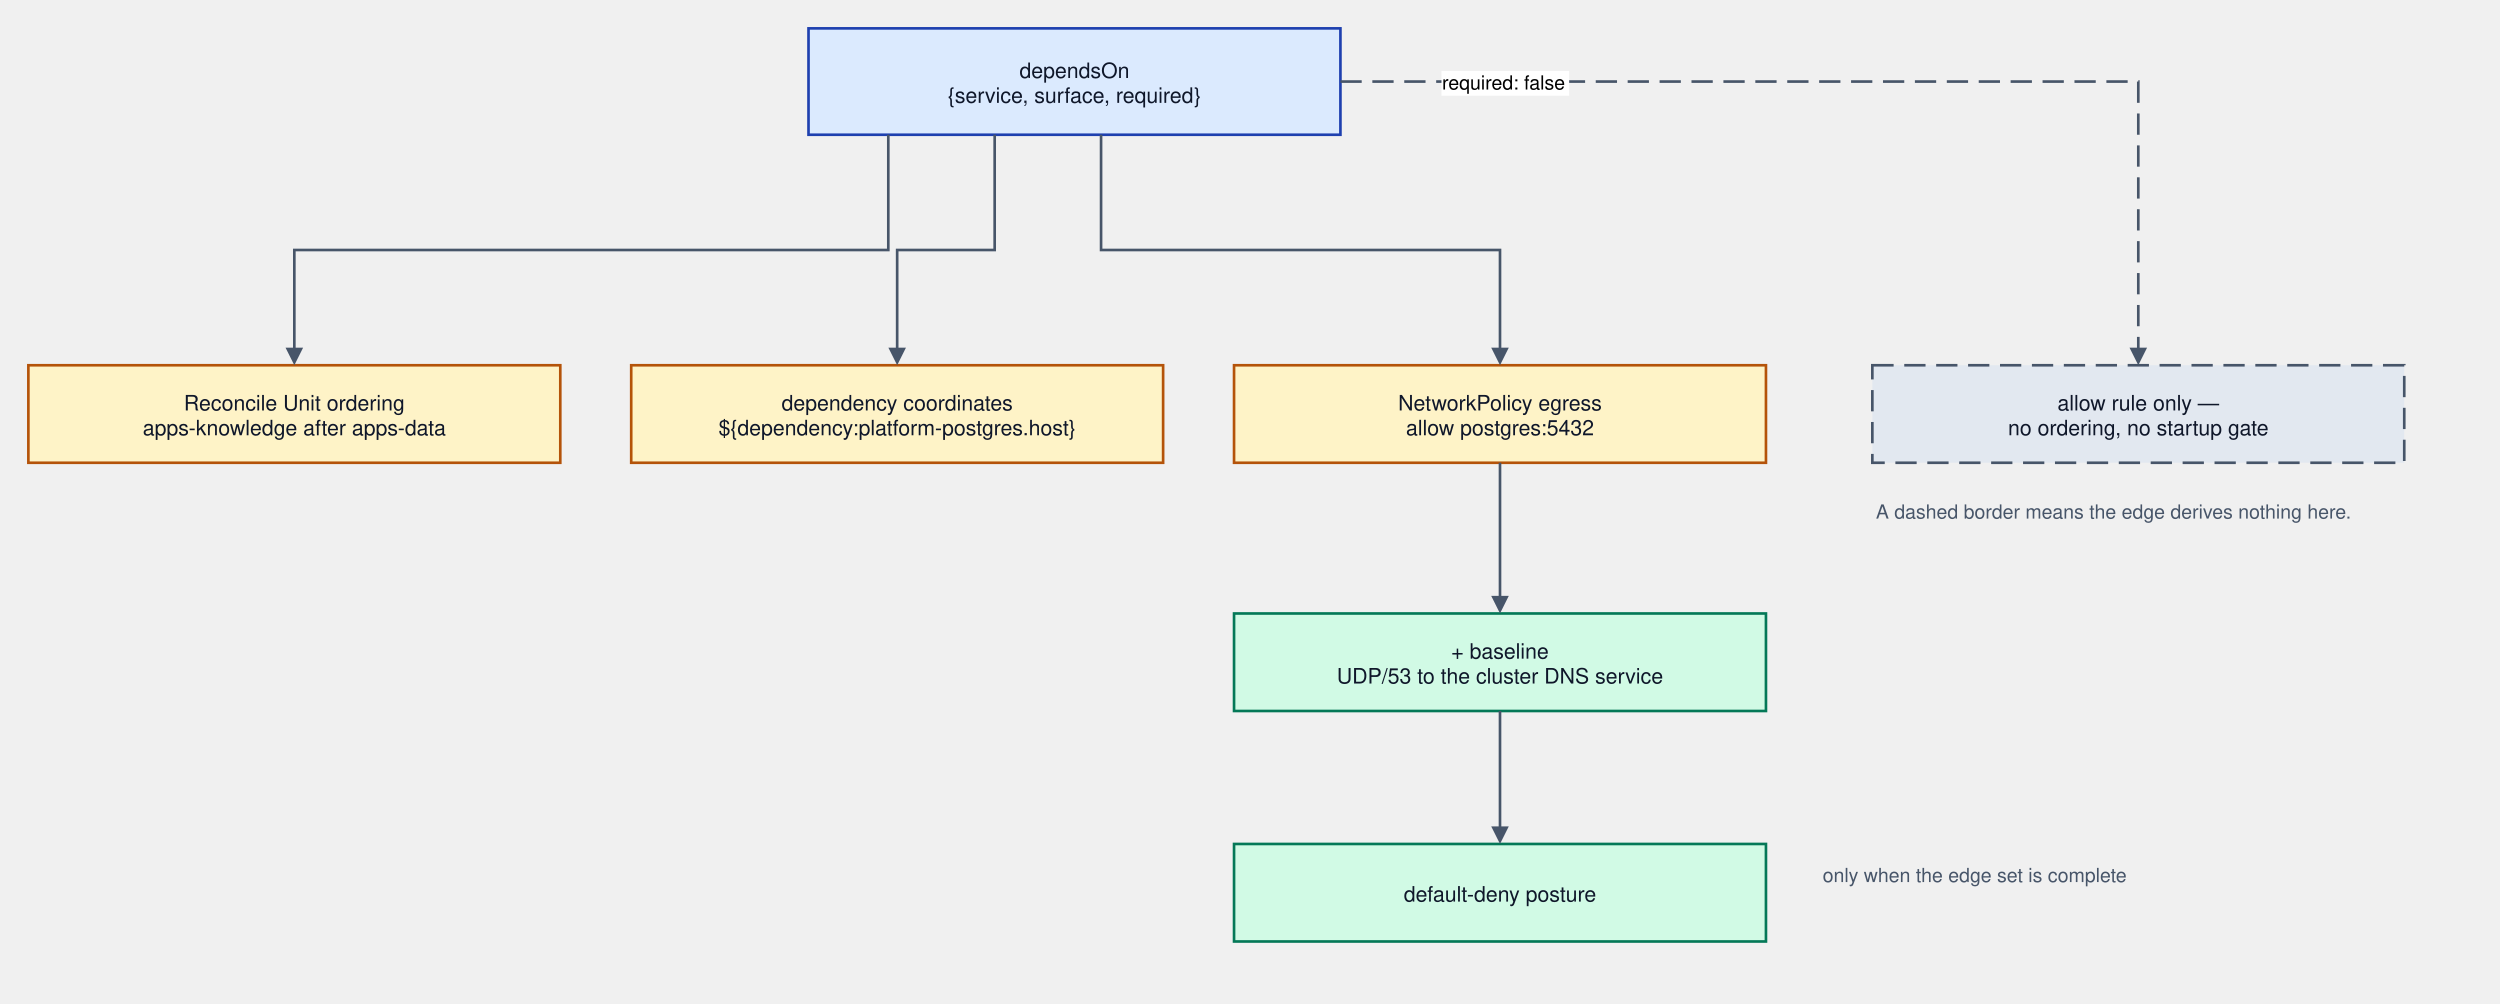
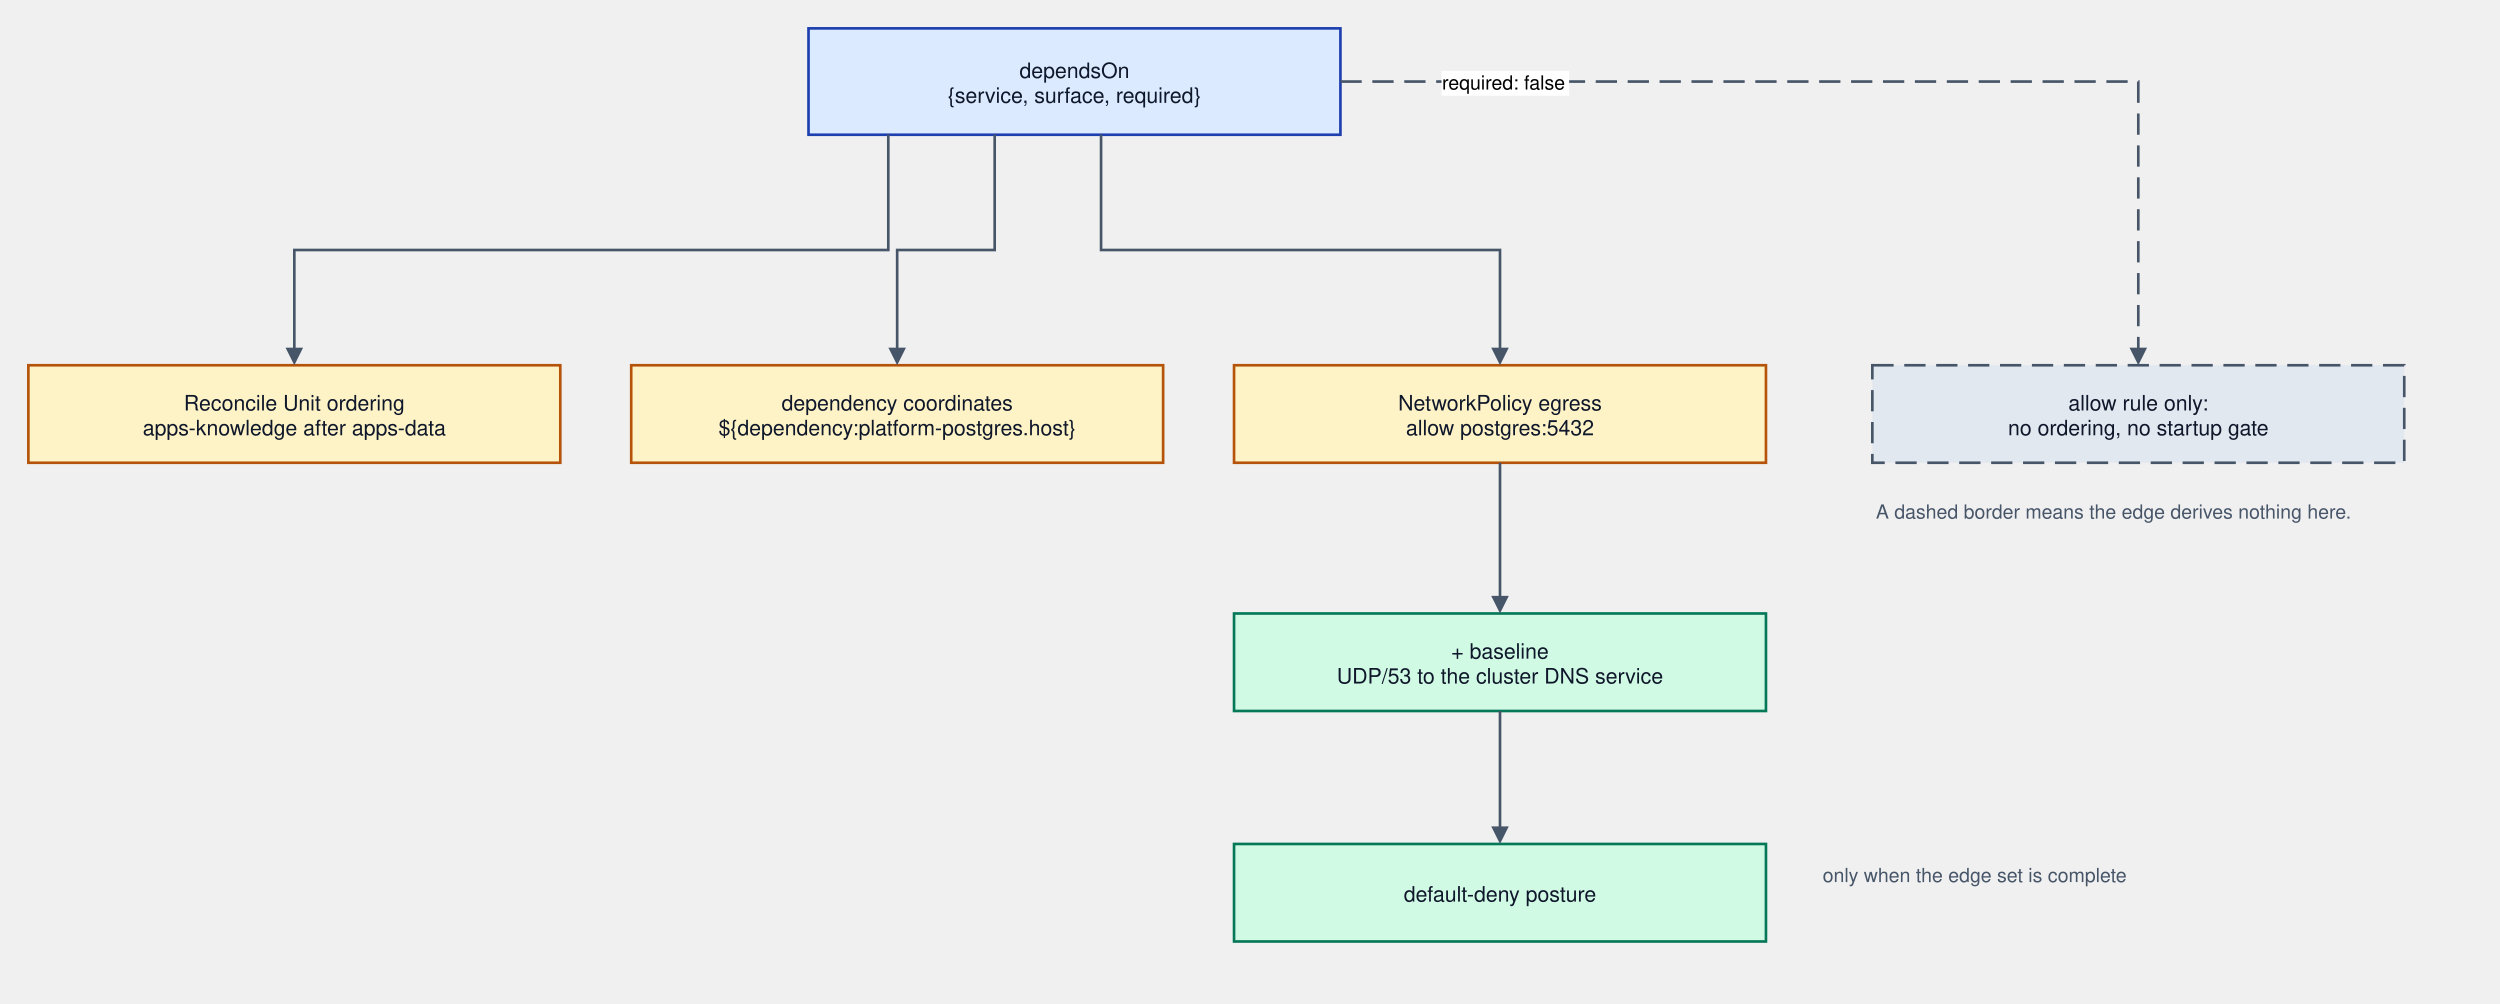
- <svg xmlns="http://www.w3.org/2000/svg" style="background: transparent; background-color: transparent; color-scheme: light dark;" version="1.1" width="1410px" height="566px" viewBox="0 0 1410 566" content="&lt;mxfile host=&quot;Electron&quot; agent=&quot;Mozilla/5.0 (Macintosh; Intel Mac OS X 10_15_7) AppleWebKit/537.36 (KHTML, like Gecko) draw.io/29.0.3 Chrome/140.0.734.249 Electron/38.7.0 Safari/537.36&quot; version=&quot;29.0.3&quot;&gt;&#10;  &lt;diagram name=&quot;What a dependency edge derives&quot; id=&quot;0&quot;&gt;&#10;    &lt;mxGraphModel dx=&quot;-743&quot; dy=&quot;-181&quot; grid=&quot;0&quot; gridSize=&quot;10&quot; guides=&quot;1&quot; tooltips=&quot;1&quot; connect=&quot;1&quot; arrows=&quot;1&quot; fold=&quot;0&quot; page=&quot;0&quot; pageScale=&quot;1&quot; pageWidth=&quot;1600&quot; pageHeight=&quot;1200&quot; math=&quot;0&quot; shadow=&quot;0&quot; adaptiveColors=&quot;auto&quot;&gt;&#10;      &lt;root&gt;&#10;        &lt;mxCell id=&quot;0&quot; /&gt;&#10;        &lt;mxCell id=&quot;1&quot; parent=&quot;0&quot; /&gt;&#10;        &lt;mxCell id=&quot;n1&quot; value=&quot;dependsOn&amp;#xa;{service, surface, required}&quot; style=&quot;rounded=0;whiteSpace=nowrap;html=0;align=center;verticalAlign=middle;fillColor=#dbeafe;strokeColor=#1e40af;strokeWidth=1.5;fontFamily=Helvetica;fontSize=12;fontColor=#0f172a;&quot; parent=&quot;1&quot; vertex=&quot;1&quot;&gt;&#10;          &lt;mxGeometry x=&quot;480&quot; y=&quot;40&quot; width=&quot;300&quot; height=&quot;60&quot; as=&quot;geometry&quot; /&gt;&#10;        &lt;/mxCell&gt;&#10;        &lt;mxCell id=&quot;n2&quot; value=&quot;Reconcile Unit ordering&amp;#xa;apps-knowledge after apps-data&quot; style=&quot;rounded=0;whiteSpace=nowrap;html=0;align=center;verticalAlign=middle;fillColor=#fef3c7;strokeColor=#b45309;strokeWidth=1.5;fontFamily=Helvetica;fontSize=12;fontColor=#0f172a;&quot; parent=&quot;1&quot; vertex=&quot;1&quot;&gt;&#10;          &lt;mxGeometry x=&quot;40&quot; y=&quot;230&quot; width=&quot;300&quot; height=&quot;55&quot; as=&quot;geometry&quot; /&gt;&#10;        &lt;/mxCell&gt;&#10;        &lt;mxCell id=&quot;n3&quot; value=&quot;dependency coordinates&amp;#xa;${dependency:platform-postgres.host}&quot; style=&quot;rounded=0;whiteSpace=nowrap;html=0;align=center;verticalAlign=middle;fillColor=#fef3c7;strokeColor=#b45309;strokeWidth=1.5;fontFamily=Helvetica;fontSize=12;fontColor=#0f172a;&quot; parent=&quot;1&quot; vertex=&quot;1&quot;&gt;&#10;          &lt;mxGeometry x=&quot;380&quot; y=&quot;230&quot; width=&quot;300&quot; height=&quot;55&quot; as=&quot;geometry&quot; /&gt;&#10;        &lt;/mxCell&gt;&#10;        &lt;mxCell id=&quot;n4&quot; value=&quot;NetworkPolicy egress&amp;#xa;allow postgres:5432&quot; style=&quot;rounded=0;whiteSpace=nowrap;html=0;align=center;verticalAlign=middle;fillColor=#fef3c7;strokeColor=#b45309;strokeWidth=1.5;fontFamily=Helvetica;fontSize=12;fontColor=#0f172a;&quot; parent=&quot;1&quot; vertex=&quot;1&quot;&gt;&#10;          &lt;mxGeometry x=&quot;720&quot; y=&quot;230&quot; width=&quot;300&quot; height=&quot;55&quot; as=&quot;geometry&quot; /&gt;&#10;        &lt;/mxCell&gt;&#10;        &lt;mxCell id=&quot;n5&quot; value=&quot;allow rule only  —&amp;#xa;no ordering, no startup gate&quot; style=&quot;rounded=0;whiteSpace=nowrap;html=0;align=center;verticalAlign=middle;fillColor=#e2e8f0;strokeColor=#475569;strokeWidth=1.5;fontFamily=Helvetica;fontSize=12;fontColor=#0f172a;dashed=1;dashPattern=8 4;&quot; parent=&quot;1&quot; vertex=&quot;1&quot;&gt;&#10;          &lt;mxGeometry x=&quot;1080&quot; y=&quot;230&quot; width=&quot;300&quot; height=&quot;55&quot; as=&quot;geometry&quot; /&gt;&#10;        &lt;/mxCell&gt;&#10;        &lt;mxCell id=&quot;n6&quot; value=&quot;+ baseline&amp;#xa;UDP/53 to the cluster DNS service&quot; style=&quot;rounded=0;whiteSpace=nowrap;html=0;align=center;verticalAlign=middle;fillColor=#d1fae5;strokeColor=#047857;strokeWidth=1.5;fontFamily=Helvetica;fontSize=12;fontColor=#0f172a;&quot; parent=&quot;1&quot; vertex=&quot;1&quot;&gt;&#10;          &lt;mxGeometry x=&quot;720&quot; y=&quot;370&quot; width=&quot;300&quot; height=&quot;55&quot; as=&quot;geometry&quot; /&gt;&#10;        &lt;/mxCell&gt;&#10;        &lt;mxCell id=&quot;n7&quot; value=&quot;default-deny posture&quot; style=&quot;rounded=0;whiteSpace=nowrap;html=0;align=center;verticalAlign=middle;fillColor=#d1fae5;strokeColor=#047857;strokeWidth=1.5;fontFamily=Helvetica;fontSize=12;fontColor=#0f172a;&quot; parent=&quot;1&quot; vertex=&quot;1&quot;&gt;&#10;          &lt;mxGeometry x=&quot;720&quot; y=&quot;500&quot; width=&quot;300&quot; height=&quot;55&quot; as=&quot;geometry&quot; /&gt;&#10;        &lt;/mxCell&gt;&#10;        &lt;mxCell id=&quot;e8&quot; value=&quot;&quot; style=&quot;edgeStyle=orthogonalEdgeStyle;rounded=0;html=0;jettySize=auto;orthogonalLoop=1;jumpStyle=arc;jumpSize=8;endArrow=block;endFill=1;strokeColor=#475569;strokeWidth=1.5;fontSize=11;fontFamily=Helvetica;labelBackgroundColor=#ffffff;exitX=0.15;exitY=1;exitDx=0;exitDy=0;entryX=0.5;entryY=0;entryDx=0;entryDy=0;&quot; parent=&quot;1&quot; source=&quot;n1&quot; target=&quot;n2&quot; edge=&quot;1&quot;&gt;&#10;          &lt;mxGeometry relative=&quot;1&quot; as=&quot;geometry&quot; /&gt;&#10;        &lt;/mxCell&gt;&#10;        &lt;mxCell id=&quot;e9&quot; value=&quot;&quot; style=&quot;edgeStyle=orthogonalEdgeStyle;rounded=0;html=0;jettySize=auto;orthogonalLoop=1;jumpStyle=arc;jumpSize=8;endArrow=block;endFill=1;strokeColor=#475569;strokeWidth=1.5;fontSize=11;fontFamily=Helvetica;labelBackgroundColor=#ffffff;exitX=0.35;exitY=1;exitDx=0;exitDy=0;entryX=0.5;entryY=0;entryDx=0;entryDy=0;&quot; parent=&quot;1&quot; source=&quot;n1&quot; target=&quot;n3&quot; edge=&quot;1&quot;&gt;&#10;          &lt;mxGeometry relative=&quot;1&quot; as=&quot;geometry&quot; /&gt;&#10;        &lt;/mxCell&gt;&#10;        &lt;mxCell id=&quot;e10&quot; value=&quot;&quot; style=&quot;edgeStyle=orthogonalEdgeStyle;rounded=0;html=0;jettySize=auto;orthogonalLoop=1;jumpStyle=arc;jumpSize=8;endArrow=block;endFill=1;strokeColor=#475569;strokeWidth=1.5;fontSize=11;fontFamily=Helvetica;labelBackgroundColor=#ffffff;exitX=0.55;exitY=1;exitDx=0;exitDy=0;entryX=0.5;entryY=0;entryDx=0;entryDy=0;&quot; parent=&quot;1&quot; source=&quot;n1&quot; target=&quot;n4&quot; edge=&quot;1&quot;&gt;&#10;          &lt;mxGeometry relative=&quot;1&quot; as=&quot;geometry&quot; /&gt;&#10;        &lt;/mxCell&gt;&#10;        &lt;mxCell id=&quot;e11&quot; value=&quot;required: false&quot; style=&quot;edgeStyle=orthogonalEdgeStyle;rounded=0;html=0;jettySize=auto;orthogonalLoop=1;jumpStyle=arc;jumpSize=8;endArrow=block;endFill=1;strokeColor=#475569;strokeWidth=1.5;fontSize=11;fontFamily=Helvetica;labelBackgroundColor=#ffffff;dashed=1;dashPattern=8 4;exitX=1;exitY=0.5;exitDx=0;exitDy=0;entryX=0.5;entryY=0;entryDx=0;entryDy=0;&quot; parent=&quot;1&quot; source=&quot;n1&quot; target=&quot;n5&quot; edge=&quot;1&quot;&gt;&#10;          &lt;mxGeometry x=&quot;-0.7&quot; relative=&quot;1&quot; as=&quot;geometry&quot; /&gt;&#10;        &lt;/mxCell&gt;&#10;        &lt;mxCell id=&quot;e12&quot; value=&quot;&quot; style=&quot;edgeStyle=orthogonalEdgeStyle;rounded=0;html=0;jettySize=auto;orthogonalLoop=1;jumpStyle=arc;jumpSize=8;endArrow=block;endFill=1;strokeColor=#475569;strokeWidth=1.5;fontSize=11;fontFamily=Helvetica;labelBackgroundColor=#ffffff;exitX=0.5;exitY=1;exitDx=0;exitDy=0;entryX=0.5;entryY=0;entryDx=0;entryDy=0;&quot; parent=&quot;1&quot; source=&quot;n4&quot; target=&quot;n6&quot; edge=&quot;1&quot;&gt;&#10;          &lt;mxGeometry relative=&quot;1&quot; as=&quot;geometry&quot; /&gt;&#10;        &lt;/mxCell&gt;&#10;        &lt;mxCell id=&quot;e13&quot; value=&quot;&quot; style=&quot;edgeStyle=orthogonalEdgeStyle;rounded=0;html=0;jettySize=auto;orthogonalLoop=1;jumpStyle=arc;jumpSize=8;endArrow=block;endFill=1;strokeColor=#475569;strokeWidth=1.5;fontSize=11;fontFamily=Helvetica;labelBackgroundColor=#ffffff;exitX=0.5;exitY=1;exitDx=0;exitDy=0;entryX=0.5;entryY=0;entryDx=0;entryDy=0;&quot; parent=&quot;1&quot; source=&quot;n6&quot; target=&quot;n7&quot; edge=&quot;1&quot;&gt;&#10;          &lt;mxGeometry relative=&quot;1&quot; as=&quot;geometry&quot; /&gt;&#10;        &lt;/mxCell&gt;&#10;        &lt;mxCell id=&quot;t14&quot; value=&quot;only when the edge set is complete&quot; style=&quot;text;html=0;strokeColor=none;fillColor=none;align=left;verticalAlign=middle;fontFamily=Helvetica;fontSize=11;fontColor=#475569;&quot; parent=&quot;1&quot; vertex=&quot;1&quot;&gt;&#10;          &lt;mxGeometry x=&quot;1050&quot; y=&quot;505&quot; width=&quot;300&quot; height=&quot;24&quot; as=&quot;geometry&quot; /&gt;&#10;        &lt;/mxCell&gt;&#10;        &lt;mxCell id=&quot;t15&quot; value=&quot;A dashed border means the edge derives nothing here.&quot; style=&quot;text;html=0;strokeColor=none;fillColor=none;align=left;verticalAlign=middle;fontFamily=Helvetica;fontSize=11;fontColor=#475569;&quot; parent=&quot;1&quot; vertex=&quot;1&quot;&gt;&#10;          &lt;mxGeometry x=&quot;1080&quot; y=&quot;300&quot; width=&quot;320&quot; height=&quot;24&quot; as=&quot;geometry&quot; /&gt;&#10;        &lt;/mxCell&gt;&#10;      &lt;/root&gt;&#10;    &lt;/mxGraphModel&gt;&#10;  &lt;/diagram&gt;&#10;&lt;/mxfile&gt;&#10;">
+ <svg xmlns="http://www.w3.org/2000/svg" style="background: transparent; background-color: transparent; color-scheme: light dark;" version="1.1" width="1410px" height="566px" viewBox="0 0 1410 566" content="&lt;mxfile host=&quot;Electron&quot; agent=&quot;Mozilla/5.0 (Macintosh; Intel Mac OS X 10_15_7) AppleWebKit/537.36 (KHTML, like Gecko) draw.io/29.0.3 Chrome/140.0.734.249 Electron/38.7.0 Safari/537.36&quot; version=&quot;29.0.3&quot;&gt;&#10;  &lt;diagram name=&quot;What a dependency edge derives&quot; id=&quot;0&quot;&gt;&#10;    &lt;mxGraphModel dx=&quot;-743&quot; dy=&quot;-181&quot; grid=&quot;0&quot; gridSize=&quot;10&quot; guides=&quot;1&quot; tooltips=&quot;1&quot; connect=&quot;1&quot; arrows=&quot;1&quot; fold=&quot;0&quot; page=&quot;0&quot; pageScale=&quot;1&quot; pageWidth=&quot;1600&quot; pageHeight=&quot;1200&quot; math=&quot;0&quot; shadow=&quot;0&quot; adaptiveColors=&quot;auto&quot;&gt;&#10;      &lt;root&gt;&#10;        &lt;mxCell id=&quot;0&quot; /&gt;&#10;        &lt;mxCell id=&quot;1&quot; parent=&quot;0&quot; /&gt;&#10;        &lt;mxCell id=&quot;n1&quot; value=&quot;dependsOn&amp;#xa;{service, surface, required}&quot; style=&quot;rounded=0;whiteSpace=nowrap;html=0;align=center;verticalAlign=middle;fillColor=#dbeafe;strokeColor=#1e40af;strokeWidth=1.5;fontFamily=Helvetica;fontSize=12;fontColor=#0f172a;&quot; parent=&quot;1&quot; vertex=&quot;1&quot;&gt;&#10;          &lt;mxGeometry x=&quot;480&quot; y=&quot;40&quot; width=&quot;300&quot; height=&quot;60&quot; as=&quot;geometry&quot; /&gt;&#10;        &lt;/mxCell&gt;&#10;        &lt;mxCell id=&quot;n2&quot; value=&quot;Reconcile Unit ordering&amp;#xa;apps-knowledge after apps-data&quot; style=&quot;rounded=0;whiteSpace=nowrap;html=0;align=center;verticalAlign=middle;fillColor=#fef3c7;strokeColor=#b45309;strokeWidth=1.5;fontFamily=Helvetica;fontSize=12;fontColor=#0f172a;&quot; parent=&quot;1&quot; vertex=&quot;1&quot;&gt;&#10;          &lt;mxGeometry x=&quot;40&quot; y=&quot;230&quot; width=&quot;300&quot; height=&quot;55&quot; as=&quot;geometry&quot; /&gt;&#10;        &lt;/mxCell&gt;&#10;        &lt;mxCell id=&quot;n3&quot; value=&quot;dependency coordinates&amp;#xa;${dependency:platform-postgres.host}&quot; style=&quot;rounded=0;whiteSpace=nowrap;html=0;align=center;verticalAlign=middle;fillColor=#fef3c7;strokeColor=#b45309;strokeWidth=1.5;fontFamily=Helvetica;fontSize=12;fontColor=#0f172a;&quot; parent=&quot;1&quot; vertex=&quot;1&quot;&gt;&#10;          &lt;mxGeometry x=&quot;380&quot; y=&quot;230&quot; width=&quot;300&quot; height=&quot;55&quot; as=&quot;geometry&quot; /&gt;&#10;        &lt;/mxCell&gt;&#10;        &lt;mxCell id=&quot;n4&quot; value=&quot;NetworkPolicy egress&amp;#xa;allow postgres:5432&quot; style=&quot;rounded=0;whiteSpace=nowrap;html=0;align=center;verticalAlign=middle;fillColor=#fef3c7;strokeColor=#b45309;strokeWidth=1.5;fontFamily=Helvetica;fontSize=12;fontColor=#0f172a;&quot; parent=&quot;1&quot; vertex=&quot;1&quot;&gt;&#10;          &lt;mxGeometry x=&quot;720&quot; y=&quot;230&quot; width=&quot;300&quot; height=&quot;55&quot; as=&quot;geometry&quot; /&gt;&#10;        &lt;/mxCell&gt;&#10;        &lt;mxCell id=&quot;n5&quot; value=&quot;allow rule only:&amp;#xa;no ordering, no startup gate&quot; style=&quot;rounded=0;whiteSpace=nowrap;html=0;align=center;verticalAlign=middle;fillColor=#e2e8f0;strokeColor=#475569;strokeWidth=1.5;fontFamily=Helvetica;fontSize=12;fontColor=#0f172a;dashed=1;dashPattern=8 4;&quot; parent=&quot;1&quot; vertex=&quot;1&quot;&gt;&#10;          &lt;mxGeometry x=&quot;1080&quot; y=&quot;230&quot; width=&quot;300&quot; height=&quot;55&quot; as=&quot;geometry&quot; /&gt;&#10;        &lt;/mxCell&gt;&#10;        &lt;mxCell id=&quot;n6&quot; value=&quot;+ baseline&amp;#xa;UDP/53 to the cluster DNS service&quot; style=&quot;rounded=0;whiteSpace=nowrap;html=0;align=center;verticalAlign=middle;fillColor=#d1fae5;strokeColor=#047857;strokeWidth=1.5;fontFamily=Helvetica;fontSize=12;fontColor=#0f172a;&quot; parent=&quot;1&quot; vertex=&quot;1&quot;&gt;&#10;          &lt;mxGeometry x=&quot;720&quot; y=&quot;370&quot; width=&quot;300&quot; height=&quot;55&quot; as=&quot;geometry&quot; /&gt;&#10;        &lt;/mxCell&gt;&#10;        &lt;mxCell id=&quot;n7&quot; value=&quot;default-deny posture&quot; style=&quot;rounded=0;whiteSpace=nowrap;html=0;align=center;verticalAlign=middle;fillColor=#d1fae5;strokeColor=#047857;strokeWidth=1.5;fontFamily=Helvetica;fontSize=12;fontColor=#0f172a;&quot; parent=&quot;1&quot; vertex=&quot;1&quot;&gt;&#10;          &lt;mxGeometry x=&quot;720&quot; y=&quot;500&quot; width=&quot;300&quot; height=&quot;55&quot; as=&quot;geometry&quot; /&gt;&#10;        &lt;/mxCell&gt;&#10;        &lt;mxCell id=&quot;e8&quot; value=&quot;&quot; style=&quot;edgeStyle=orthogonalEdgeStyle;rounded=0;html=0;jettySize=auto;orthogonalLoop=1;jumpStyle=arc;jumpSize=8;endArrow=block;endFill=1;strokeColor=#475569;strokeWidth=1.5;fontSize=11;fontFamily=Helvetica;labelBackgroundColor=#ffffff;exitX=0.15;exitY=1;exitDx=0;exitDy=0;entryX=0.5;entryY=0;entryDx=0;entryDy=0;&quot; parent=&quot;1&quot; source=&quot;n1&quot; target=&quot;n2&quot; edge=&quot;1&quot;&gt;&#10;          &lt;mxGeometry relative=&quot;1&quot; as=&quot;geometry&quot; /&gt;&#10;        &lt;/mxCell&gt;&#10;        &lt;mxCell id=&quot;e9&quot; value=&quot;&quot; style=&quot;edgeStyle=orthogonalEdgeStyle;rounded=0;html=0;jettySize=auto;orthogonalLoop=1;jumpStyle=arc;jumpSize=8;endArrow=block;endFill=1;strokeColor=#475569;strokeWidth=1.5;fontSize=11;fontFamily=Helvetica;labelBackgroundColor=#ffffff;exitX=0.35;exitY=1;exitDx=0;exitDy=0;entryX=0.5;entryY=0;entryDx=0;entryDy=0;&quot; parent=&quot;1&quot; source=&quot;n1&quot; target=&quot;n3&quot; edge=&quot;1&quot;&gt;&#10;          &lt;mxGeometry relative=&quot;1&quot; as=&quot;geometry&quot; /&gt;&#10;        &lt;/mxCell&gt;&#10;        &lt;mxCell id=&quot;e10&quot; value=&quot;&quot; style=&quot;edgeStyle=orthogonalEdgeStyle;rounded=0;html=0;jettySize=auto;orthogonalLoop=1;jumpStyle=arc;jumpSize=8;endArrow=block;endFill=1;strokeColor=#475569;strokeWidth=1.5;fontSize=11;fontFamily=Helvetica;labelBackgroundColor=#ffffff;exitX=0.55;exitY=1;exitDx=0;exitDy=0;entryX=0.5;entryY=0;entryDx=0;entryDy=0;&quot; parent=&quot;1&quot; source=&quot;n1&quot; target=&quot;n4&quot; edge=&quot;1&quot;&gt;&#10;          &lt;mxGeometry relative=&quot;1&quot; as=&quot;geometry&quot; /&gt;&#10;        &lt;/mxCell&gt;&#10;        &lt;mxCell id=&quot;e11&quot; value=&quot;required: false&quot; style=&quot;edgeStyle=orthogonalEdgeStyle;rounded=0;html=0;jettySize=auto;orthogonalLoop=1;jumpStyle=arc;jumpSize=8;endArrow=block;endFill=1;strokeColor=#475569;strokeWidth=1.5;fontSize=11;fontFamily=Helvetica;labelBackgroundColor=#ffffff;dashed=1;dashPattern=8 4;exitX=1;exitY=0.5;exitDx=0;exitDy=0;entryX=0.5;entryY=0;entryDx=0;entryDy=0;&quot; parent=&quot;1&quot; source=&quot;n1&quot; target=&quot;n5&quot; edge=&quot;1&quot;&gt;&#10;          &lt;mxGeometry x=&quot;-0.7&quot; relative=&quot;1&quot; as=&quot;geometry&quot; /&gt;&#10;        &lt;/mxCell&gt;&#10;        &lt;mxCell id=&quot;e12&quot; value=&quot;&quot; style=&quot;edgeStyle=orthogonalEdgeStyle;rounded=0;html=0;jettySize=auto;orthogonalLoop=1;jumpStyle=arc;jumpSize=8;endArrow=block;endFill=1;strokeColor=#475569;strokeWidth=1.5;fontSize=11;fontFamily=Helvetica;labelBackgroundColor=#ffffff;exitX=0.5;exitY=1;exitDx=0;exitDy=0;entryX=0.5;entryY=0;entryDx=0;entryDy=0;&quot; parent=&quot;1&quot; source=&quot;n4&quot; target=&quot;n6&quot; edge=&quot;1&quot;&gt;&#10;          &lt;mxGeometry relative=&quot;1&quot; as=&quot;geometry&quot; /&gt;&#10;        &lt;/mxCell&gt;&#10;        &lt;mxCell id=&quot;e13&quot; value=&quot;&quot; style=&quot;edgeStyle=orthogonalEdgeStyle;rounded=0;html=0;jettySize=auto;orthogonalLoop=1;jumpStyle=arc;jumpSize=8;endArrow=block;endFill=1;strokeColor=#475569;strokeWidth=1.5;fontSize=11;fontFamily=Helvetica;labelBackgroundColor=#ffffff;exitX=0.5;exitY=1;exitDx=0;exitDy=0;entryX=0.5;entryY=0;entryDx=0;entryDy=0;&quot; parent=&quot;1&quot; source=&quot;n6&quot; target=&quot;n7&quot; edge=&quot;1&quot;&gt;&#10;          &lt;mxGeometry relative=&quot;1&quot; as=&quot;geometry&quot; /&gt;&#10;        &lt;/mxCell&gt;&#10;        &lt;mxCell id=&quot;t14&quot; value=&quot;only when the edge set is complete&quot; style=&quot;text;html=0;strokeColor=none;fillColor=none;align=left;verticalAlign=middle;fontFamily=Helvetica;fontSize=11;fontColor=#475569;&quot; parent=&quot;1&quot; vertex=&quot;1&quot;&gt;&#10;          &lt;mxGeometry x=&quot;1050&quot; y=&quot;505&quot; width=&quot;300&quot; height=&quot;24&quot; as=&quot;geometry&quot; /&gt;&#10;        &lt;/mxCell&gt;&#10;        &lt;mxCell id=&quot;t15&quot; value=&quot;A dashed border means the edge derives nothing here.&quot; style=&quot;text;html=0;strokeColor=none;fillColor=none;align=left;verticalAlign=middle;fontFamily=Helvetica;fontSize=11;fontColor=#475569;&quot; parent=&quot;1&quot; vertex=&quot;1&quot;&gt;&#10;          &lt;mxGeometry x=&quot;1080&quot; y=&quot;300&quot; width=&quot;320&quot; height=&quot;24&quot; as=&quot;geometry&quot; /&gt;&#10;        &lt;/mxCell&gt;&#10;      &lt;/root&gt;&#10;    &lt;/mxGraphModel&gt;&#10;  &lt;/diagram&gt;&#10;&lt;/mxfile&gt;&#10;">
  <defs />
  <g>
    <g data-cell-id="0">
      <g data-cell-id="1">
        <g data-cell-id="n1">
          <g>
            <rect x="456" y="16" width="300" height="60" fill="#dbeafe" stroke="#1e40af" stroke-width="1.5" pointer-events="all" style="fill: light-dark(rgb(219, 234, 254), rgb(26, 39, 56)); stroke: light-dark(rgb(30, 64, 175), rgb(152, 181, 255));" />
          </g>
          <g>
            <g fill="#0f172a" font-family="Helvetica" text-anchor="middle" font-size="12px" style="fill: light-dark(rgb(15, 23, 42), rgb(211, 218, 234));">
              <text x="606" y="44">dependsOn</text>
              <text x="606" y="58">{service, surface, required}</text>
            </g>
          </g>
        </g>
        <g data-cell-id="n2">
          <g>
            <rect x="16" y="206" width="300" height="55" fill="#fef3c7" stroke="#b45309" stroke-width="1.5" pointer-events="all" style="fill: light-dark(rgb(254, 243, 199), rgb(39, 30, 0)); stroke: light-dark(rgb(180, 83, 9), rgb(223, 139, 76));" />
          </g>
          <g>
            <g fill="#0f172a" font-family="Helvetica" text-anchor="middle" font-size="12px" style="fill: light-dark(rgb(15, 23, 42), rgb(211, 218, 234));">
              <text x="166" y="231.5">Reconcile Unit ordering</text>
              <text x="166" y="245.5">apps-knowledge after apps-data</text>
            </g>
          </g>
        </g>
        <g data-cell-id="n3">
          <g>
            <rect x="356" y="206" width="300" height="55" fill="#fef3c7" stroke="#b45309" stroke-width="1.5" pointer-events="all" style="fill: light-dark(rgb(254, 243, 199), rgb(39, 30, 0)); stroke: light-dark(rgb(180, 83, 9), rgb(223, 139, 76));" />
          </g>
          <g>
            <g fill="#0f172a" font-family="Helvetica" text-anchor="middle" font-size="12px" style="fill: light-dark(rgb(15, 23, 42), rgb(211, 218, 234));">
              <text x="506" y="231.5">dependency coordinates</text>
              <text x="506" y="245.5">${dependency:platform-postgres.host}</text>
            </g>
          </g>
        </g>
        <g data-cell-id="n4">
          <g>
            <rect x="696" y="206" width="300" height="55" fill="#fef3c7" stroke="#b45309" stroke-width="1.5" pointer-events="all" style="fill: light-dark(rgb(254, 243, 199), rgb(39, 30, 0)); stroke: light-dark(rgb(180, 83, 9), rgb(223, 139, 76));" />
          </g>
          <g>
            <g fill="#0f172a" font-family="Helvetica" text-anchor="middle" font-size="12px" style="fill: light-dark(rgb(15, 23, 42), rgb(211, 218, 234));">
              <text x="846" y="231.5">NetworkPolicy egress</text>
              <text x="846" y="245.5">allow postgres:5432</text>
            </g>
          </g>
        </g>
        <g data-cell-id="n5">
          <g>
            <rect x="1056" y="206" width="300" height="55" fill="#e2e8f0" stroke="#475569" stroke-width="1.5" stroke-dasharray="12 6" pointer-events="all" style="fill: light-dark(rgb(226, 232, 240), rgb(34, 39, 46)); stroke: light-dark(rgb(71, 85, 105), rgb(155, 167, 184));" />
          </g>
          <g>
            <g fill="#0f172a" font-family="Helvetica" text-anchor="middle" font-size="12px" style="fill: light-dark(rgb(15, 23, 42), rgb(211, 218, 234));">
-               <text x="1206" y="231.5">allow rule only  —</text>
+               <text x="1206" y="231.5">allow rule only:</text>
              <text x="1206" y="245.5">no ordering, no startup gate</text>
            </g>
          </g>
        </g>
        <g data-cell-id="n6">
          <g>
            <rect x="696" y="346" width="300" height="55" fill="#d1fae5" stroke="#047857" stroke-width="1.5" pointer-events="all" style="fill: light-dark(rgb(209, 250, 229), rgb(4, 39, 21)); stroke: light-dark(rgb(4, 120, 87), rgb(81, 181, 153));" />
          </g>
          <g>
            <g fill="#0f172a" font-family="Helvetica" text-anchor="middle" font-size="12px" style="fill: light-dark(rgb(15, 23, 42), rgb(211, 218, 234));">
              <text x="846" y="371.5">+ baseline</text>
              <text x="846" y="385.5">UDP/53 to the cluster DNS service</text>
            </g>
          </g>
        </g>
        <g data-cell-id="n7">
          <g>
            <rect x="696" y="476" width="300" height="55" fill="#d1fae5" stroke="#047857" stroke-width="1.5" pointer-events="all" style="fill: light-dark(rgb(209, 250, 229), rgb(4, 39, 21)); stroke: light-dark(rgb(4, 120, 87), rgb(81, 181, 153));" />
          </g>
          <g>
            <g fill="#0f172a" font-family="Helvetica" text-anchor="middle" font-size="12px" style="fill: light-dark(rgb(15, 23, 42), rgb(211, 218, 234));">
              <text x="846" y="508.5">default-deny posture</text>
            </g>
          </g>
        </g>
        <g data-cell-id="e8">
          <g>
            <path d="M 501 76 L 501 141 L 166 141 L 166 196.82" fill="none" stroke="#475569" stroke-width="1.5" stroke-miterlimit="10" pointer-events="stroke" style="stroke: light-dark(rgb(71, 85, 105), rgb(155, 167, 184));" />
            <path d="M 166 204.32 L 162.25 196.82 L 169.75 196.82 Z" fill="#475569" stroke="#475569" stroke-width="1.5" stroke-miterlimit="10" pointer-events="all" style="fill: light-dark(rgb(71, 85, 105), rgb(155, 167, 184)); stroke: light-dark(rgb(71, 85, 105), rgb(155, 167, 184));" />
          </g>
        </g>
        <g data-cell-id="e9">
          <g>
            <path d="M 561 76 L 561 141 L 506 141 L 506 196.82" fill="none" stroke="#475569" stroke-width="1.5" stroke-miterlimit="10" pointer-events="stroke" style="stroke: light-dark(rgb(71, 85, 105), rgb(155, 167, 184));" />
            <path d="M 506 204.32 L 502.25 196.82 L 509.75 196.82 Z" fill="#475569" stroke="#475569" stroke-width="1.5" stroke-miterlimit="10" pointer-events="all" style="fill: light-dark(rgb(71, 85, 105), rgb(155, 167, 184)); stroke: light-dark(rgb(71, 85, 105), rgb(155, 167, 184));" />
          </g>
        </g>
        <g data-cell-id="e10">
          <g>
            <path d="M 621 76 L 621 141 L 846 141 L 846 196.82" fill="none" stroke="#475569" stroke-width="1.5" stroke-miterlimit="10" pointer-events="stroke" style="stroke: light-dark(rgb(71, 85, 105), rgb(155, 167, 184));" />
            <path d="M 846 204.32 L 842.25 196.82 L 849.75 196.82 Z" fill="#475569" stroke="#475569" stroke-width="1.5" stroke-miterlimit="10" pointer-events="all" style="fill: light-dark(rgb(71, 85, 105), rgb(155, 167, 184)); stroke: light-dark(rgb(71, 85, 105), rgb(155, 167, 184));" />
          </g>
        </g>
        <g data-cell-id="e11">
          <g>
            <path d="M 756 46 L 1206 46 L 1206 196.82" fill="none" stroke="#475569" stroke-width="1.5" stroke-miterlimit="10" stroke-dasharray="12 6" pointer-events="stroke" style="stroke: light-dark(rgb(71, 85, 105), rgb(155, 167, 184));" />
            <path d="M 1206 204.32 L 1202.25 196.82 L 1209.75 196.82 Z" fill="#475569" stroke="#475569" stroke-width="1.5" stroke-miterlimit="10" pointer-events="all" style="fill: light-dark(rgb(71, 85, 105), rgb(155, 167, 184)); stroke: light-dark(rgb(71, 85, 105), rgb(155, 167, 184));" />
          </g>
          <g>
            <g fill="#000000" font-family="Helvetica" text-anchor="middle" font-size="11px" style="fill: light-dark(rgb(0, 0, 0), rgb(255, 255, 255));">
              <rect fill="#ffffff" stroke="none" x="813" y="40" width="72" height="14" stroke-width="0" style="fill: light-dark(rgb(255, 255, 255), rgb(18, 18, 18));" />
              <text x="848" y="50.5">required: false</text>
            </g>
          </g>
        </g>
        <g data-cell-id="e12">
          <g>
            <path d="M 846 261 L 846 336.82" fill="none" stroke="#475569" stroke-width="1.5" stroke-miterlimit="10" pointer-events="stroke" style="stroke: light-dark(rgb(71, 85, 105), rgb(155, 167, 184));" />
            <path d="M 846 344.32 L 842.25 336.82 L 849.75 336.82 Z" fill="#475569" stroke="#475569" stroke-width="1.5" stroke-miterlimit="10" pointer-events="all" style="fill: light-dark(rgb(71, 85, 105), rgb(155, 167, 184)); stroke: light-dark(rgb(71, 85, 105), rgb(155, 167, 184));" />
          </g>
        </g>
        <g data-cell-id="e13">
          <g>
            <path d="M 846 401 L 846 466.82" fill="none" stroke="#475569" stroke-width="1.5" stroke-miterlimit="10" pointer-events="stroke" style="stroke: light-dark(rgb(71, 85, 105), rgb(155, 167, 184));" />
            <path d="M 846 474.32 L 842.25 466.82 L 849.75 466.82 Z" fill="#475569" stroke="#475569" stroke-width="1.5" stroke-miterlimit="10" pointer-events="all" style="fill: light-dark(rgb(71, 85, 105), rgb(155, 167, 184)); stroke: light-dark(rgb(71, 85, 105), rgb(155, 167, 184));" />
          </g>
        </g>
        <g data-cell-id="t14">
          <g transform="translate(0.5,0.5)">
            <rect x="1026" y="481" width="300" height="24" fill="none" stroke="none" pointer-events="all" />
          </g>
          <g>
            <g fill="#475569" font-family="Helvetica" font-size="11px" style="fill: light-dark(rgb(71, 85, 105), rgb(155, 167, 184));">
              <text x="1028" y="497.5">only when the edge set is complete</text>
            </g>
          </g>
        </g>
        <g data-cell-id="t15">
          <g transform="translate(0.5,0.5)">
            <rect x="1056" y="276" width="320" height="24" fill="none" stroke="none" pointer-events="all" />
          </g>
          <g>
            <g fill="#475569" font-family="Helvetica" font-size="11px" style="fill: light-dark(rgb(71, 85, 105), rgb(155, 167, 184));">
              <text x="1058" y="292.5">A dashed border means the edge derives nothing here.</text>
            </g>
          </g>
        </g>
      </g>
    </g>
  </g>
</svg>
